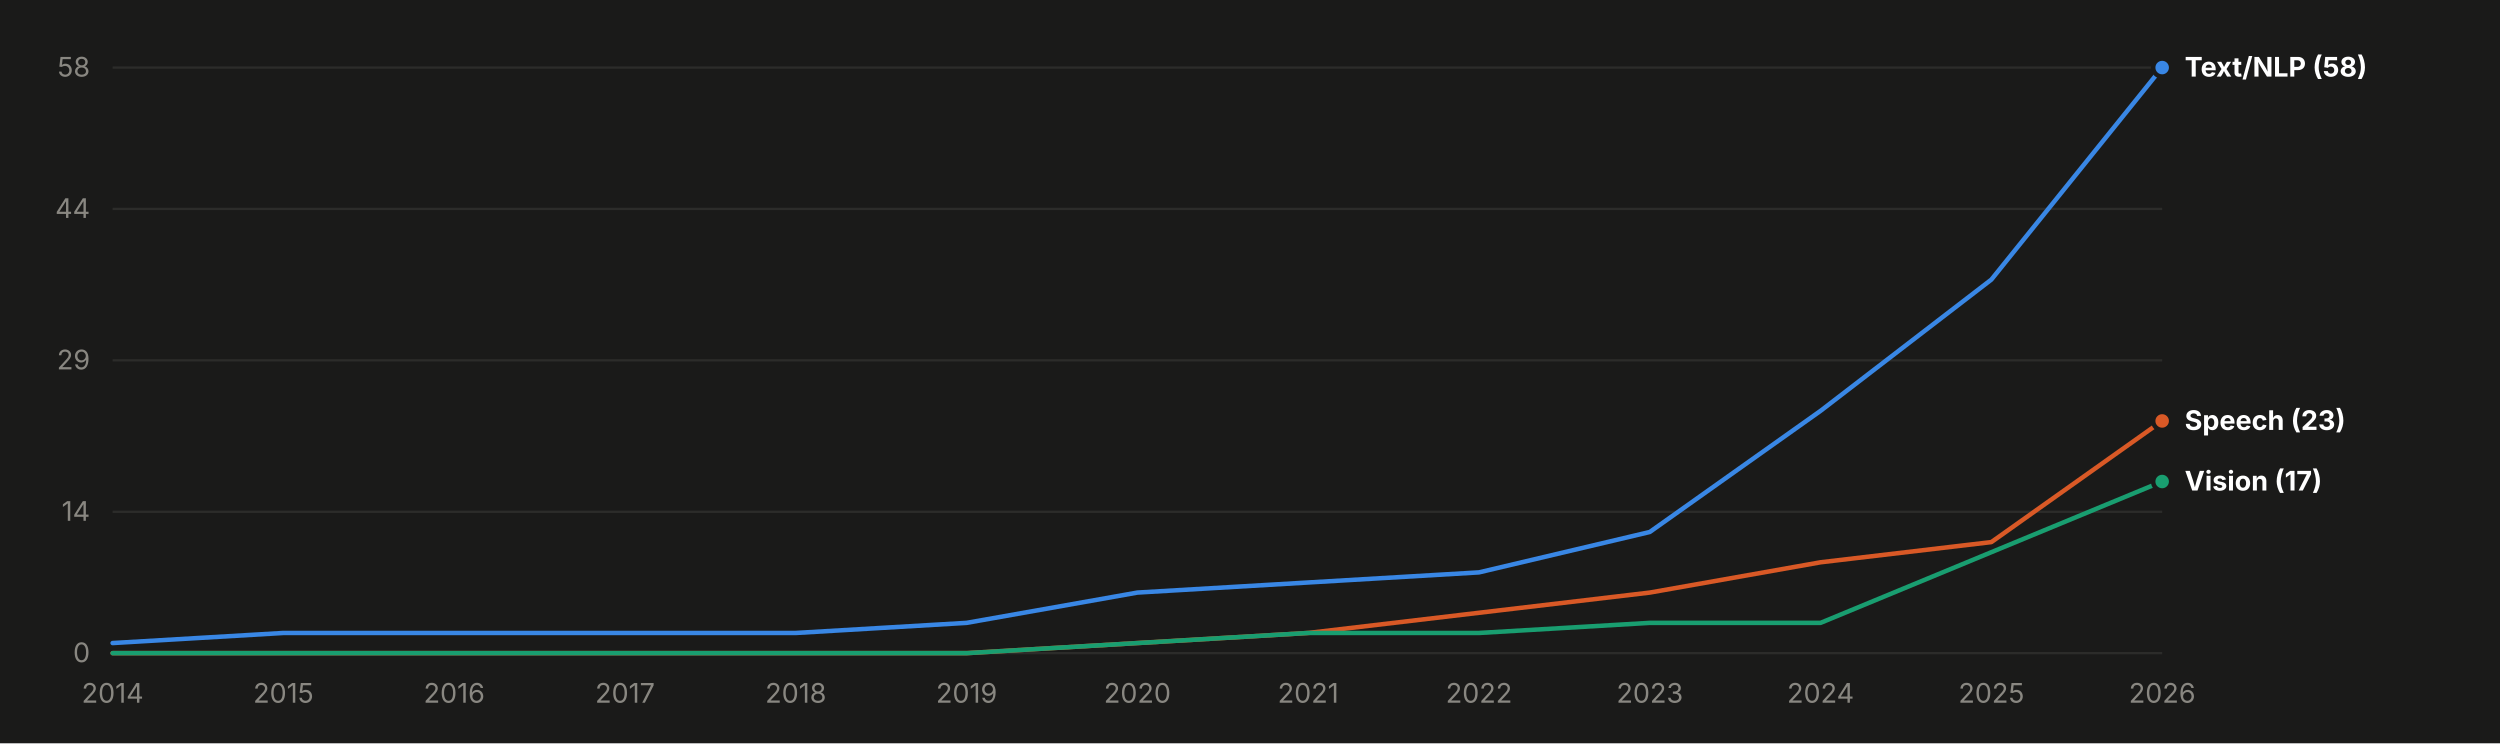
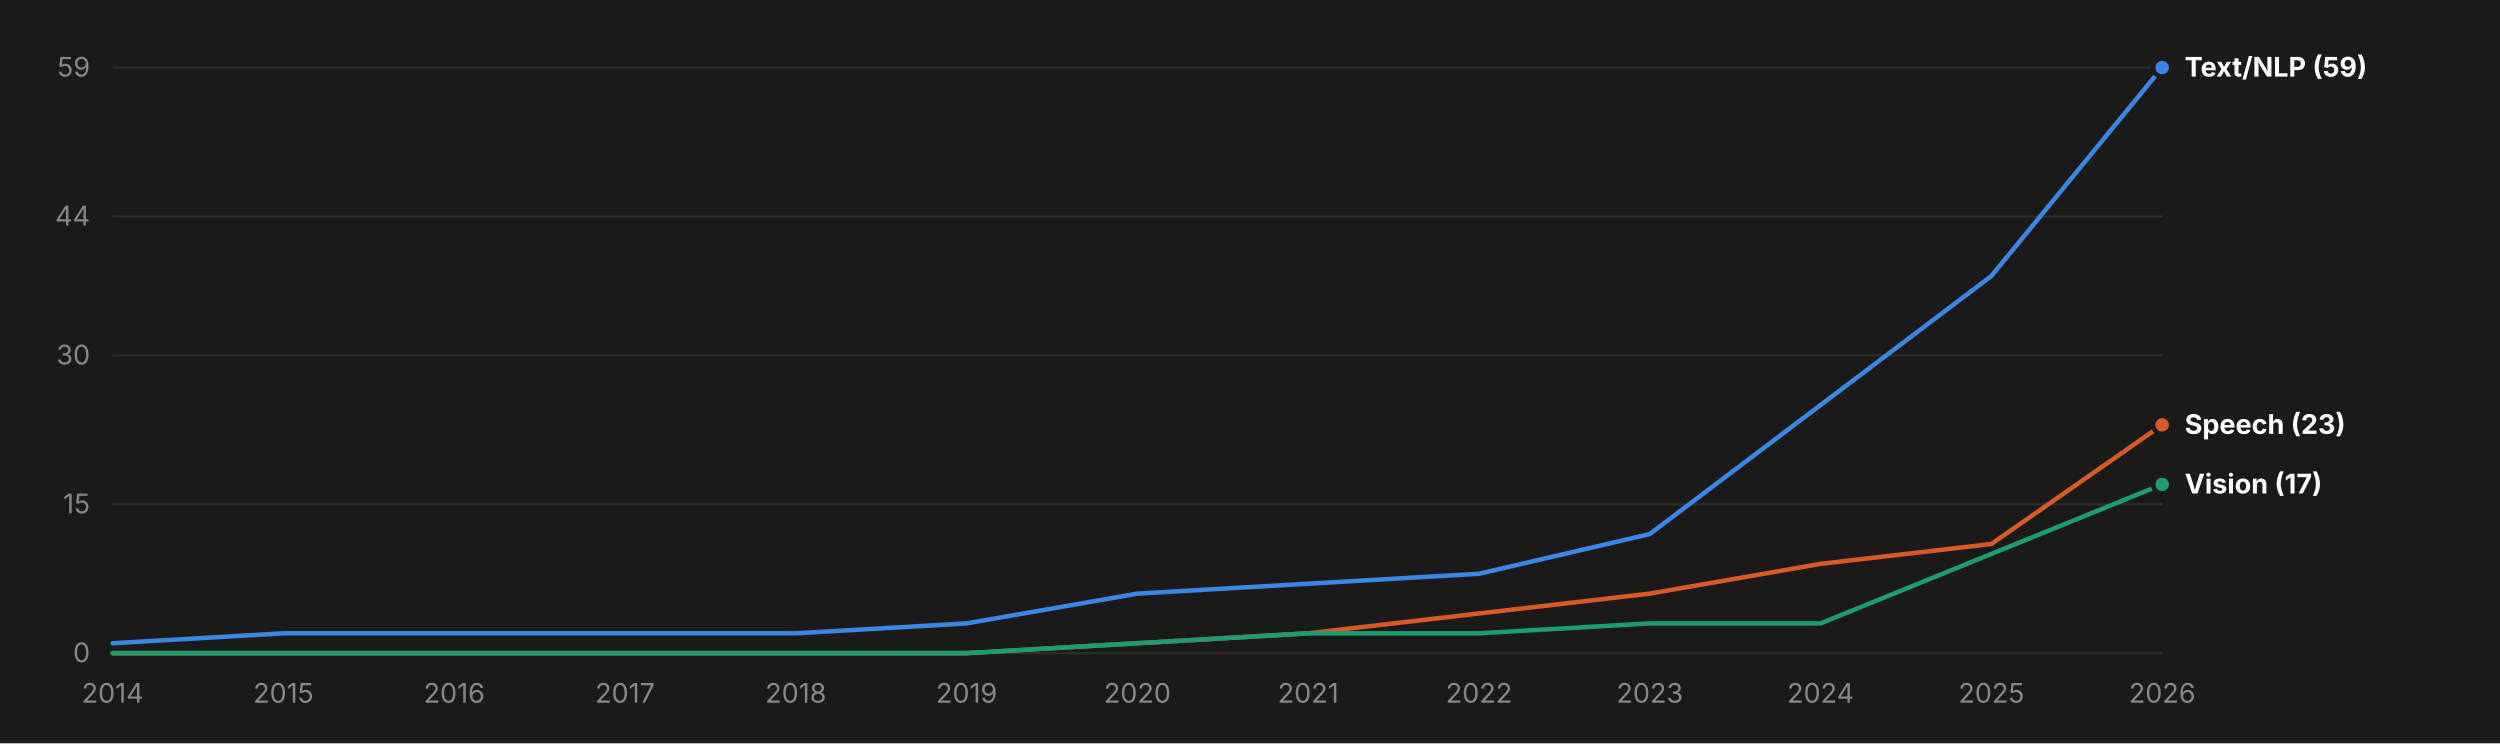
<svg xmlns="http://www.w3.org/2000/svg" width="1110" height="330" viewBox="0 0 1110 330">
  <rect width="1110" height="330" fill="#1a1a19" />
  <style>text{font-family:"Segoe UI",Inter,Arial,sans-serif;fill:#ffffff}.title{font-size:22px;font-weight:700}.sub{font-size:12px;fill:#c3c2b7}.muted{font-size:11px;fill:#898781}.axis{font-size:12px;fill:#898781}.grid{stroke:#2c2c2a;stroke-width:1}.legend{font-size:12px;fill:#c3c2b7}.endlabel{font-size:12px;font-weight:700}</style>
  <line x1="50" y1="290.0" x2="960" y2="290.0" class="grid" />
  <text x="40" y="294.0" text-anchor="end" class="axis">0</text>
-   <line x1="50" y1="227.241" x2="960" y2="227.241" class="grid" />
-   <text x="40" y="231.241" text-anchor="end" class="axis">14</text>
-   <line x1="50" y1="160.0" x2="960" y2="160.0" class="grid" />
-   <text x="40" y="164.0" text-anchor="end" class="axis">29</text>
-   <line x1="50" y1="92.759" x2="960" y2="92.759" class="grid" />
-   <text x="40" y="96.759" text-anchor="end" class="axis">44</text>
+   <line x1="50" y1="223.898" x2="960" y2="223.898" class="grid" />
+   <text x="40" y="227.898" text-anchor="end" class="axis">15</text>
+   <line x1="50" y1="157.797" x2="960" y2="157.797" class="grid" />
+   <text x="40" y="161.797" text-anchor="end" class="axis">30</text>
+   <line x1="50" y1="96.102" x2="960" y2="96.102" class="grid" />
+   <text x="40" y="100.102" text-anchor="end" class="axis">44</text>
  <line x1="50" y1="30.0" x2="960" y2="30.0" class="grid" />
-   <text x="40" y="34.0" text-anchor="end" class="axis">58</text>
+   <text x="40" y="34.0" text-anchor="end" class="axis">59</text>
  <text x="50.0" y="312" text-anchor="middle" class="axis">2014</text>
  <text x="125.833" y="312" text-anchor="middle" class="axis">2015</text>
  <text x="201.667" y="312" text-anchor="middle" class="axis">2016</text>
  <text x="277.5" y="312" text-anchor="middle" class="axis">2017</text>
  <text x="353.333" y="312" text-anchor="middle" class="axis">2018</text>
  <text x="429.167" y="312" text-anchor="middle" class="axis">2019</text>
  <text x="505.0" y="312" text-anchor="middle" class="axis">2020</text>
  <text x="580.833" y="312" text-anchor="middle" class="axis">2021</text>
  <text x="656.667" y="312" text-anchor="middle" class="axis">2022</text>
  <text x="732.5" y="312" text-anchor="middle" class="axis">2023</text>
  <text x="808.333" y="312" text-anchor="middle" class="axis">2024</text>
  <text x="884.167" y="312" text-anchor="middle" class="axis">2025</text>
  <text x="960.0" y="312" text-anchor="middle" class="axis">2026</text>
-   <polyline points="50.0,285.517 125.833,281.034 201.667,281.034 277.5,281.034 353.333,281.034 429.167,276.552 505.0,263.103 580.833,258.621 656.667,254.138 732.5,236.207 808.333,182.414 884.167,124.138 960.0,30.0" fill="none" stroke="#3987e5" stroke-width="2" stroke-linejoin="round" stroke-linecap="round" />
+   <polyline points="50.0,285.593 125.833,281.186 201.667,281.186 277.5,281.186 353.333,281.186 429.167,276.78 505.0,263.559 580.833,259.153 656.667,254.746 732.5,237.119 808.333,179.831 884.167,122.542 960.0,30.0" fill="none" stroke="#3987e5" stroke-width="2" stroke-linejoin="round" stroke-linecap="round" />
  <circle cx="960.0" cy="30.0" r="4" fill="#3987e5" stroke="#1a1a19" stroke-width="2" />
-   <text x="970.0" y="34.0" class="endlabel" fill="#3987e5">Text/NLP (58)</text>
-   <polyline points="50.0,290.0 125.833,290.0 201.667,290.0 277.5,290.0 353.333,290.0 429.167,290.0 505.0,285.517 580.833,281.034 656.667,272.069 732.5,263.103 808.333,249.655 884.167,240.69 960.0,186.897" fill="none" stroke="#d95926" stroke-width="2" stroke-linejoin="round" stroke-linecap="round" />
-   <circle cx="960.0" cy="186.897" r="4" fill="#d95926" stroke="#1a1a19" stroke-width="2" />
-   <text x="970.0" y="190.897" class="endlabel" fill="#d95926">Speech (23)</text>
-   <polyline points="50.0,290.0 125.833,290.0 201.667,290.0 277.5,290.0 353.333,290.0 429.167,290.0 505.0,285.517 580.833,281.034 656.667,281.034 732.5,276.552 808.333,276.552 884.167,245.172 960.0,213.793" fill="none" stroke="#199e70" stroke-width="2" stroke-linejoin="round" stroke-linecap="round" />
-   <circle cx="960.0" cy="213.793" r="4" fill="#199e70" stroke="#1a1a19" stroke-width="2" />
-   <text x="970.0" y="217.793" class="endlabel" fill="#199e70">Vision (17)</text>
+   <text x="970.0" y="34.0" class="endlabel" fill="#3987e5">Text/NLP (59)</text>
+   <polyline points="50.0,290.0 125.833,290.0 201.667,290.0 277.5,290.0 353.333,290.0 429.167,290.0 505.0,285.593 580.833,281.186 656.667,272.373 732.5,263.559 808.333,250.339 884.167,241.525 960.0,188.644" fill="none" stroke="#d95926" stroke-width="2" stroke-linejoin="round" stroke-linecap="round" />
+   <circle cx="960.0" cy="188.644" r="4" fill="#d95926" stroke="#1a1a19" stroke-width="2" />
+   <text x="970.0" y="192.644" class="endlabel" fill="#d95926">Speech (23)</text>
+   <polyline points="50.0,290.0 125.833,290.0 201.667,290.0 277.5,290.0 353.333,290.0 429.167,290.0 505.0,285.593 580.833,281.186 656.667,281.186 732.5,276.78 808.333,276.78 884.167,245.932 960.0,215.085" fill="none" stroke="#199e70" stroke-width="2" stroke-linejoin="round" stroke-linecap="round" />
+   <circle cx="960.0" cy="215.085" r="4" fill="#199e70" stroke="#1a1a19" stroke-width="2" />
+   <text x="970.0" y="219.085" class="endlabel" fill="#199e70">Vision (17)</text>
</svg>
